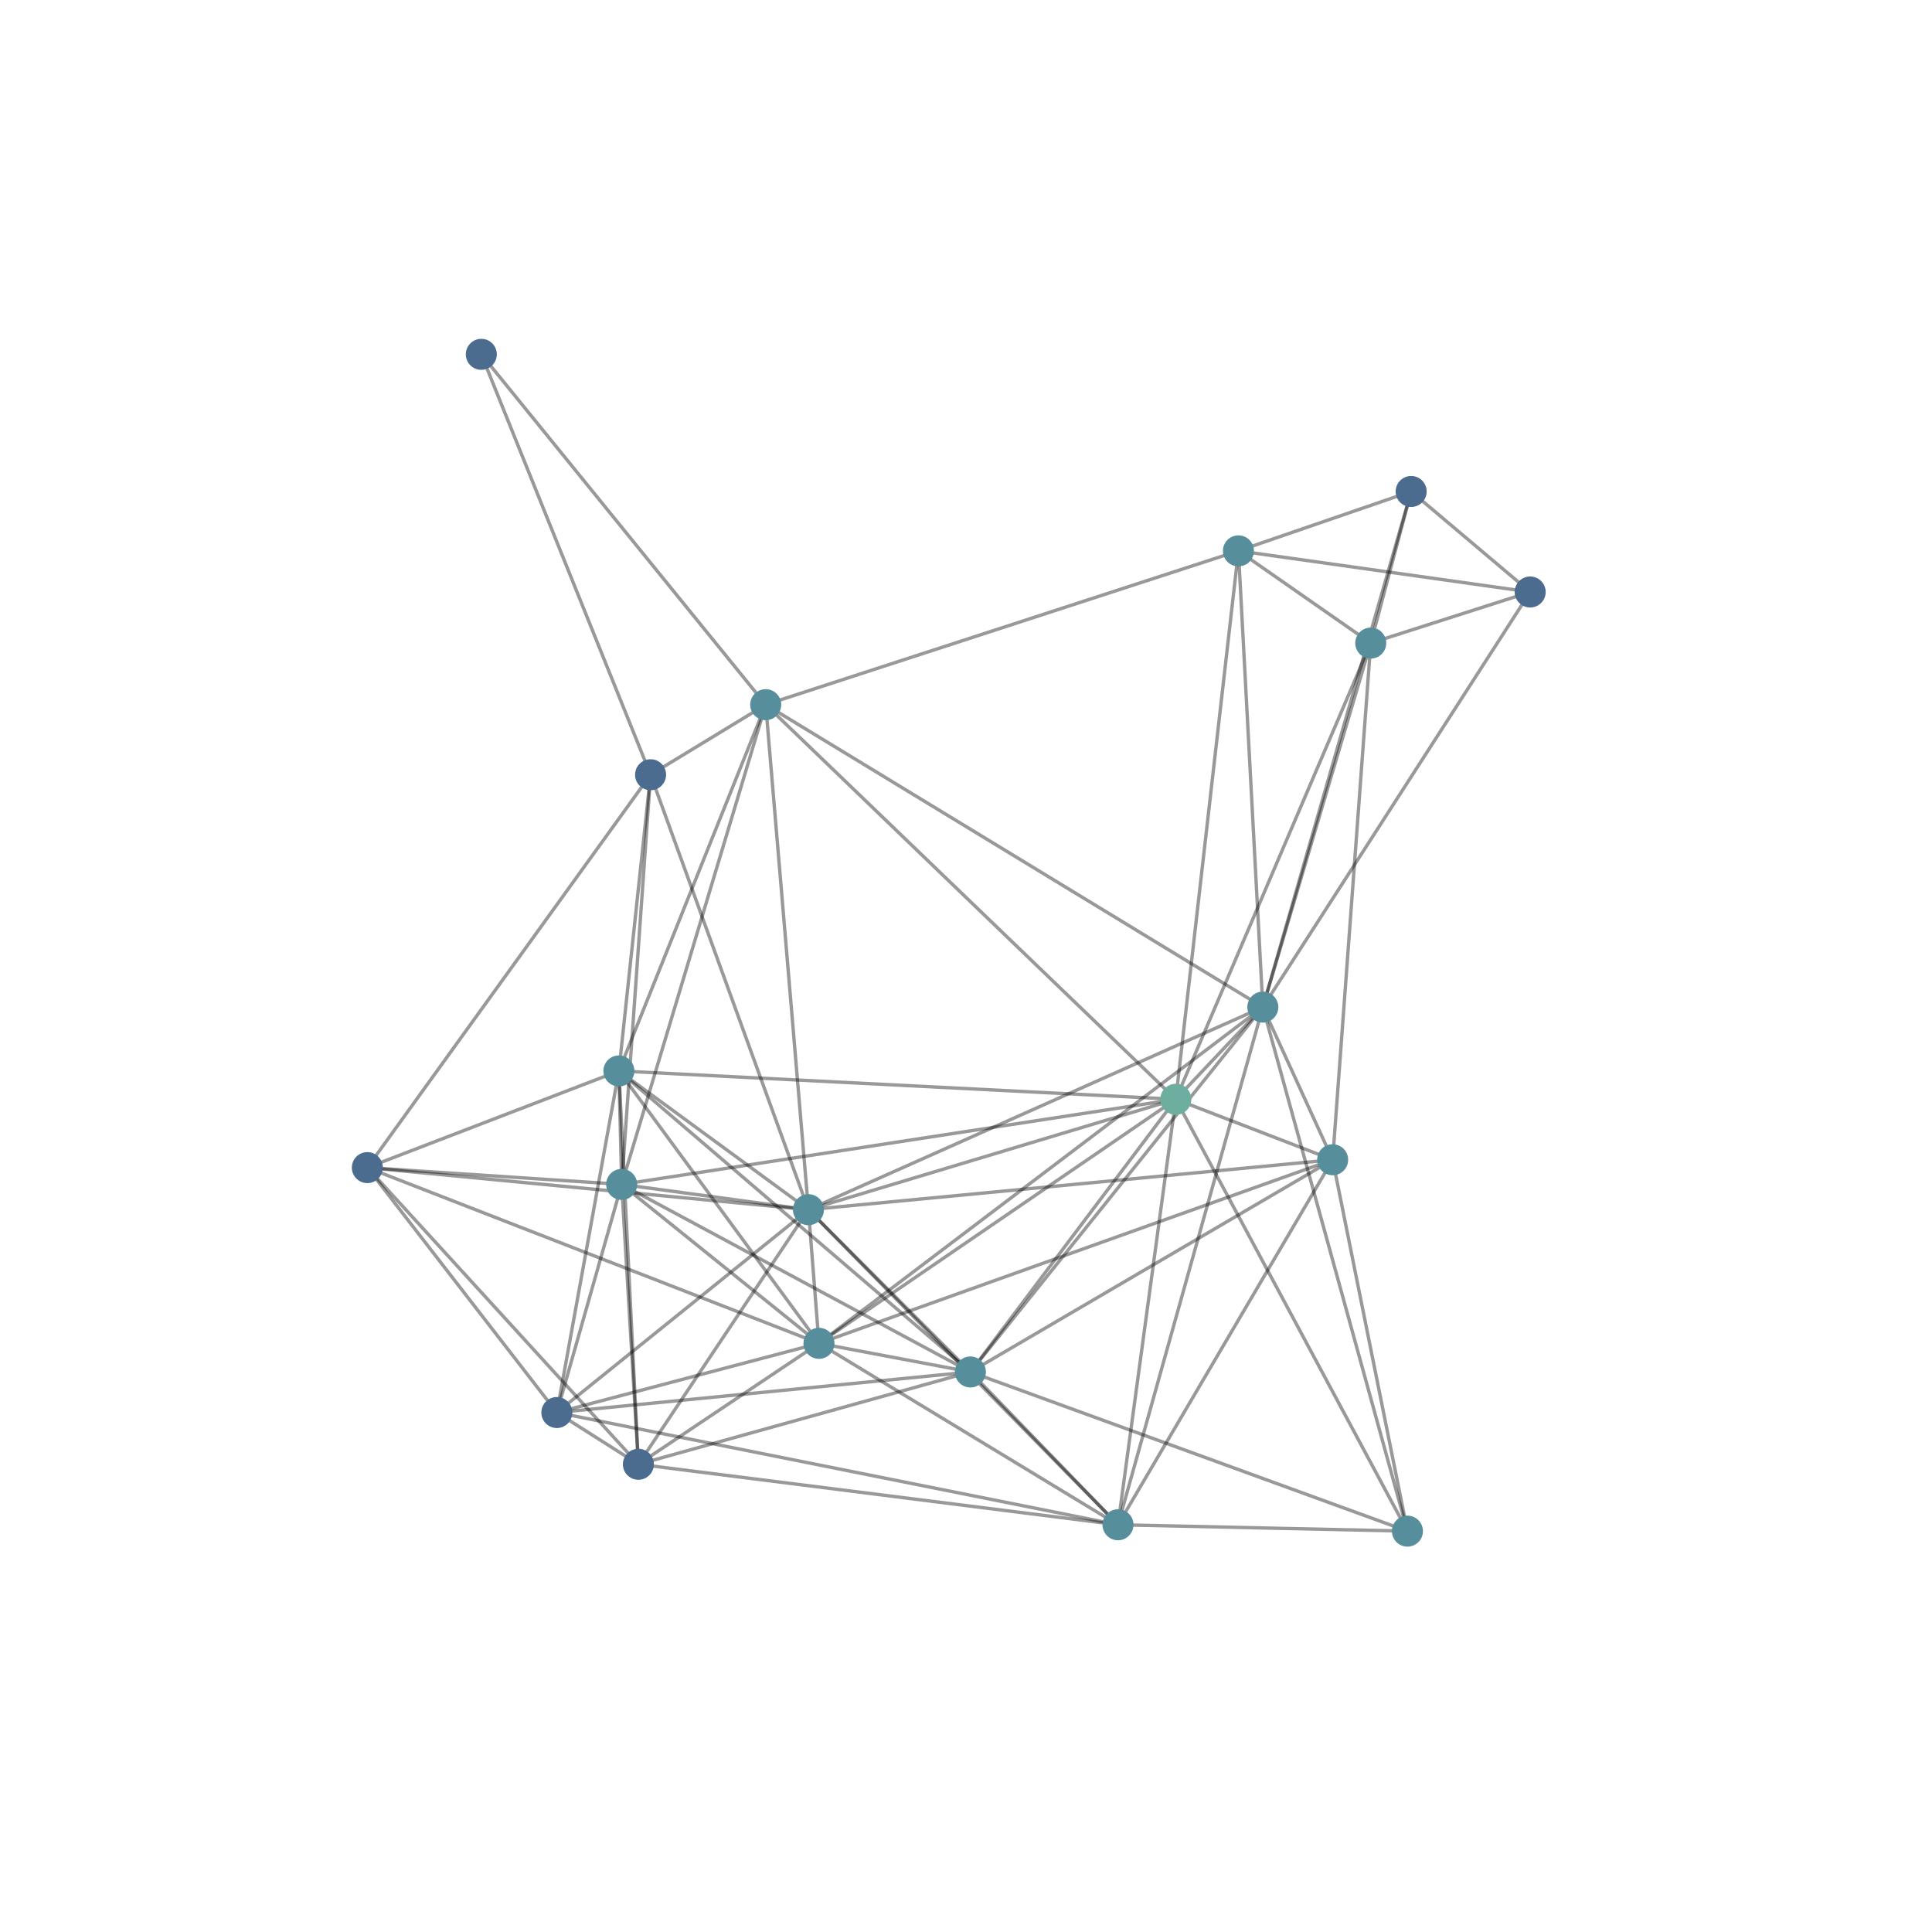
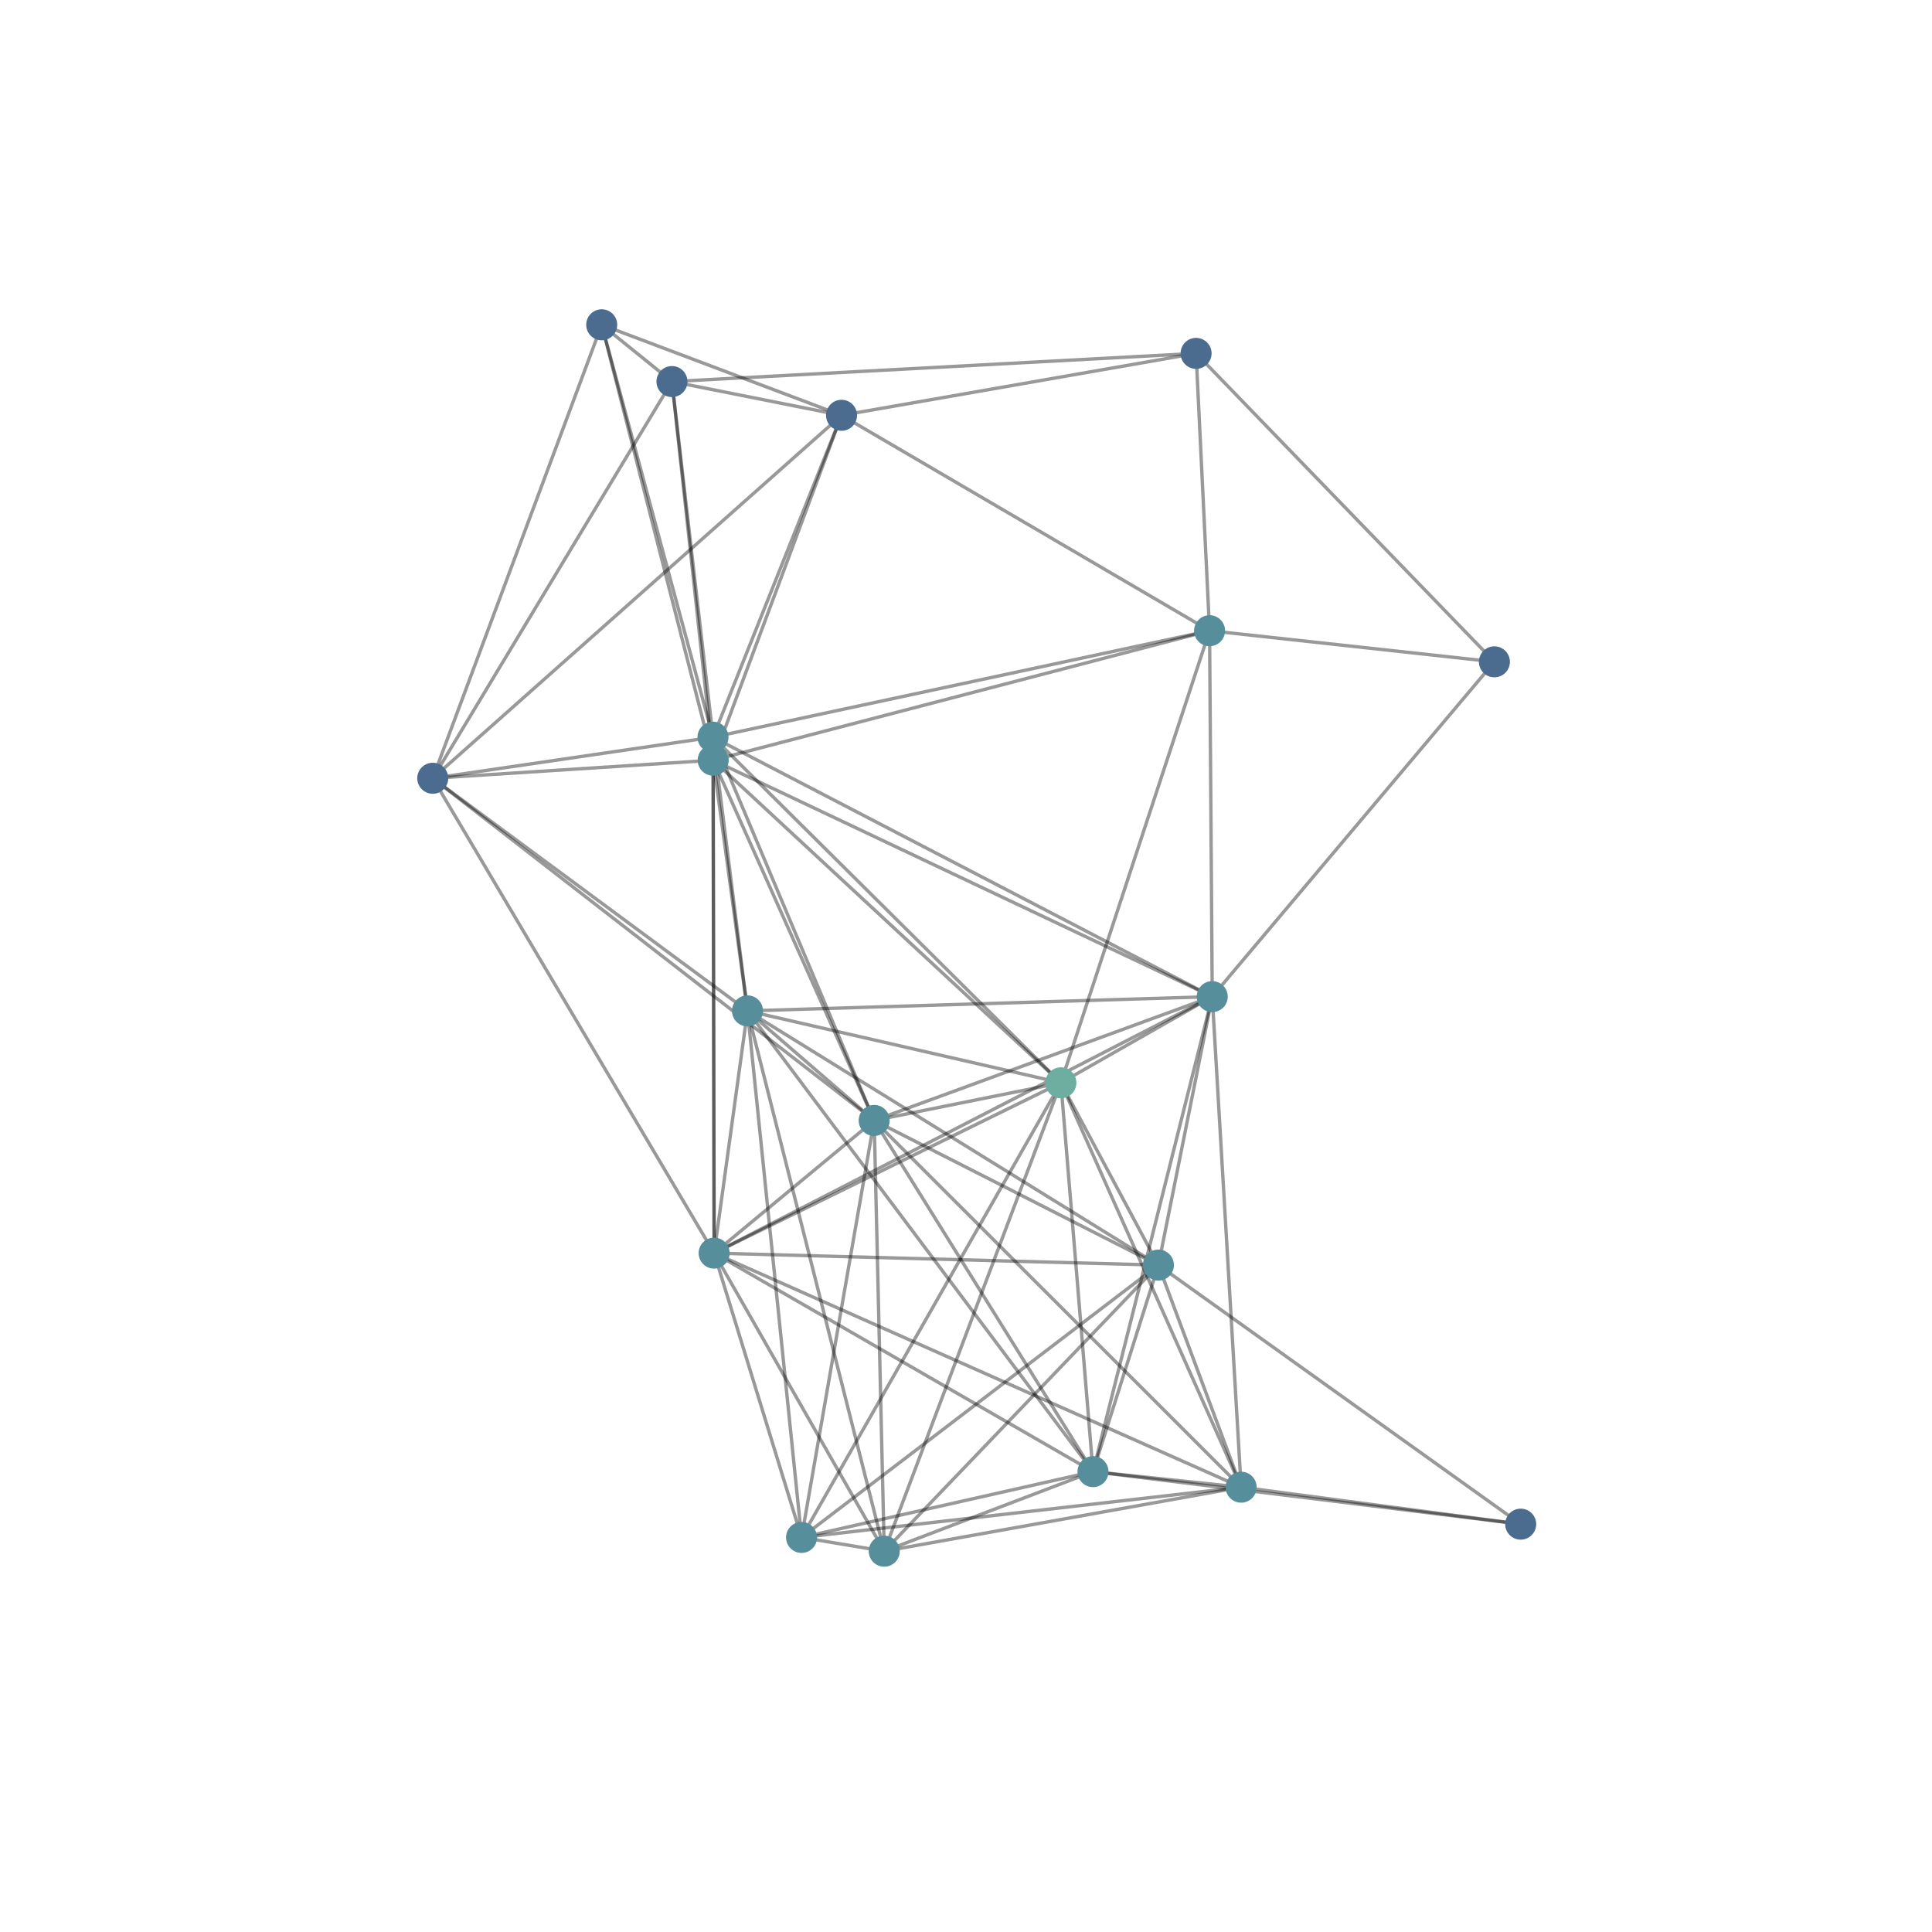
<svg xmlns="http://www.w3.org/2000/svg" xmlns:xlink="http://www.w3.org/1999/xlink" height="576pt" version="1.1" viewBox="0 0 576 576" width="576pt">
  <defs>
    <style type="text/css">
*{stroke-linecap:butt;stroke-linejoin:round;}
  </style>
  </defs>
  <g id="figure_1">
    <g id="patch_1">
      <path d="M 0 576  L 576 576  L 576 0  L 0 0  z " style="fill:#ffffff;" />
    </g>
    <g id="axes_1">
      <g id="LineCollection_1">
-         <path clip-path="url(#pd4b5b3261e)" d="M 376.498 300.258  L 369.221 164.236  " style="fill:none;stroke:#000000;stroke-opacity:0.4;" />
-         <path clip-path="url(#pd4b5b3261e)" d="M 376.498 300.258  L 228.287 210.09  " style="fill:none;stroke:#000000;stroke-opacity:0.4;" />
-         <path clip-path="url(#pd4b5b3261e)" d="M 376.498 300.258  L 289.311 409.031  " style="fill:none;stroke:#000000;stroke-opacity:0.4;" />
-         <path clip-path="url(#pd4b5b3261e)" d="M 376.498 300.258  L 456.205 176.493  " style="fill:none;stroke:#000000;stroke-opacity:0.4;" />
-         <path clip-path="url(#pd4b5b3261e)" d="M 376.498 300.258  L 244.163 400.496  " style="fill:none;stroke:#000000;stroke-opacity:0.4;" />
-         <path clip-path="url(#pd4b5b3261e)" d="M 376.498 300.258  L 241.024 360.654  " style="fill:none;stroke:#000000;stroke-opacity:0.4;" />
-         <path clip-path="url(#pd4b5b3261e)" d="M 376.498 300.258  L 419.608 456.49  " style="fill:none;stroke:#000000;stroke-opacity:0.4;" />
-         <path clip-path="url(#pd4b5b3261e)" d="M 376.498 300.258  L 333.313 454.589  " style="fill:none;stroke:#000000;stroke-opacity:0.4;" />
-         <path clip-path="url(#pd4b5b3261e)" d="M 376.498 300.258  L 350.549 327.737  " style="fill:none;stroke:#000000;stroke-opacity:0.4;" />
-         <path clip-path="url(#pd4b5b3261e)" d="M 376.498 300.258  L 420.718 146.527  " style="fill:none;stroke:#000000;stroke-opacity:0.4;" />
-         <path clip-path="url(#pd4b5b3261e)" d="M 376.498 300.258  L 397.315 345.766  " style="fill:none;stroke:#000000;stroke-opacity:0.4;" />
-         <path clip-path="url(#pd4b5b3261e)" d="M 376.498 300.258  L 408.67 191.725  " style="fill:none;stroke:#000000;stroke-opacity:0.4;" />
-         <path clip-path="url(#pd4b5b3261e)" d="M 408.67 191.725  L 369.221 164.236  " style="fill:none;stroke:#000000;stroke-opacity:0.4;" />
-         <path clip-path="url(#pd4b5b3261e)" d="M 408.67 191.725  L 456.205 176.493  " style="fill:none;stroke:#000000;stroke-opacity:0.4;" />
-         <path clip-path="url(#pd4b5b3261e)" d="M 408.67 191.725  L 350.549 327.737  " style="fill:none;stroke:#000000;stroke-opacity:0.4;" />
-         <path clip-path="url(#pd4b5b3261e)" d="M 408.67 191.725  L 420.718 146.527  " style="fill:none;stroke:#000000;stroke-opacity:0.4;" />
-         <path clip-path="url(#pd4b5b3261e)" d="M 408.67 191.725  L 397.315 345.766  " style="fill:none;stroke:#000000;stroke-opacity:0.4;" />
-         <path clip-path="url(#pd4b5b3261e)" d="M 190.326 436.552  L 184.515 319.285  " style="fill:none;stroke:#000000;stroke-opacity:0.4;" />
-         <path clip-path="url(#pd4b5b3261e)" d="M 190.326 436.552  L 289.311 409.031  " style="fill:none;stroke:#000000;stroke-opacity:0.4;" />
-         <path clip-path="url(#pd4b5b3261e)" d="M 190.326 436.552  L 185.343 353.116  " style="fill:none;stroke:#000000;stroke-opacity:0.4;" />
-         <path clip-path="url(#pd4b5b3261e)" d="M 190.326 436.552  L 244.163 400.496  " style="fill:none;stroke:#000000;stroke-opacity:0.4;" />
-         <path clip-path="url(#pd4b5b3261e)" d="M 190.326 436.552  L 241.024 360.654  " style="fill:none;stroke:#000000;stroke-opacity:0.4;" />
-         <path clip-path="url(#pd4b5b3261e)" d="M 190.326 436.552  L 166.016 421.125  " style="fill:none;stroke:#000000;stroke-opacity:0.4;" />
-         <path clip-path="url(#pd4b5b3261e)" d="M 190.326 436.552  L 109.518 348.106  " style="fill:none;stroke:#000000;stroke-opacity:0.4;" />
-         <path clip-path="url(#pd4b5b3261e)" d="M 190.326 436.552  L 333.313 454.589  " style="fill:none;stroke:#000000;stroke-opacity:0.4;" />
-         <path clip-path="url(#pd4b5b3261e)" d="M 397.315 345.766  L 289.311 409.031  " style="fill:none;stroke:#000000;stroke-opacity:0.4;" />
-         <path clip-path="url(#pd4b5b3261e)" d="M 397.315 345.766  L 244.163 400.496  " style="fill:none;stroke:#000000;stroke-opacity:0.4;" />
-         <path clip-path="url(#pd4b5b3261e)" d="M 397.315 345.766  L 241.024 360.654  " style="fill:none;stroke:#000000;stroke-opacity:0.4;" />
-         <path clip-path="url(#pd4b5b3261e)" d="M 397.315 345.766  L 419.608 456.49  " style="fill:none;stroke:#000000;stroke-opacity:0.4;" />
-         <path clip-path="url(#pd4b5b3261e)" d="M 397.315 345.766  L 333.313 454.589  " style="fill:none;stroke:#000000;stroke-opacity:0.4;" />
-         <path clip-path="url(#pd4b5b3261e)" d="M 397.315 345.766  L 350.549 327.737  " style="fill:none;stroke:#000000;stroke-opacity:0.4;" />
-         <path clip-path="url(#pd4b5b3261e)" d="M 420.718 146.527  L 369.221 164.236  " style="fill:none;stroke:#000000;stroke-opacity:0.4;" />
-         <path clip-path="url(#pd4b5b3261e)" d="M 420.718 146.527  L 456.205 176.493  " style="fill:none;stroke:#000000;stroke-opacity:0.4;" />
-         <path clip-path="url(#pd4b5b3261e)" d="M 350.549 327.737  L 369.221 164.236  " style="fill:none;stroke:#000000;stroke-opacity:0.4;" />
-         <path clip-path="url(#pd4b5b3261e)" d="M 350.549 327.737  L 228.287 210.09  " style="fill:none;stroke:#000000;stroke-opacity:0.4;" />
-         <path clip-path="url(#pd4b5b3261e)" d="M 350.549 327.737  L 184.515 319.285  " style="fill:none;stroke:#000000;stroke-opacity:0.4;" />
-         <path clip-path="url(#pd4b5b3261e)" d="M 350.549 327.737  L 289.311 409.031  " style="fill:none;stroke:#000000;stroke-opacity:0.4;" />
-         <path clip-path="url(#pd4b5b3261e)" d="M 350.549 327.737  L 185.343 353.116  " style="fill:none;stroke:#000000;stroke-opacity:0.4;" />
-         <path clip-path="url(#pd4b5b3261e)" d="M 350.549 327.737  L 244.163 400.496  " style="fill:none;stroke:#000000;stroke-opacity:0.4;" />
-         <path clip-path="url(#pd4b5b3261e)" d="M 350.549 327.737  L 241.024 360.654  " style="fill:none;stroke:#000000;stroke-opacity:0.4;" />
-         <path clip-path="url(#pd4b5b3261e)" d="M 350.549 327.737  L 419.608 456.49  " style="fill:none;stroke:#000000;stroke-opacity:0.4;" />
-         <path clip-path="url(#pd4b5b3261e)" d="M 350.549 327.737  L 333.313 454.589  " style="fill:none;stroke:#000000;stroke-opacity:0.4;" />
-         <path clip-path="url(#pd4b5b3261e)" d="M 333.313 454.589  L 289.311 409.031  " style="fill:none;stroke:#000000;stroke-opacity:0.4;" />
-         <path clip-path="url(#pd4b5b3261e)" d="M 333.313 454.589  L 244.163 400.496  " style="fill:none;stroke:#000000;stroke-opacity:0.4;" />
-         <path clip-path="url(#pd4b5b3261e)" d="M 333.313 454.589  L 241.024 360.654  " style="fill:none;stroke:#000000;stroke-opacity:0.4;" />
-         <path clip-path="url(#pd4b5b3261e)" d="M 333.313 454.589  L 166.016 421.125  " style="fill:none;stroke:#000000;stroke-opacity:0.4;" />
-         <path clip-path="url(#pd4b5b3261e)" d="M 333.313 454.589  L 419.608 456.49  " style="fill:none;stroke:#000000;stroke-opacity:0.4;" />
-         <path clip-path="url(#pd4b5b3261e)" d="M 193.959 230.975  L 143.498 105.641  " style="fill:none;stroke:#000000;stroke-opacity:0.4;" />
-         <path clip-path="url(#pd4b5b3261e)" d="M 193.959 230.975  L 228.287 210.09  " style="fill:none;stroke:#000000;stroke-opacity:0.4;" />
-         <path clip-path="url(#pd4b5b3261e)" d="M 193.959 230.975  L 184.515 319.285  " style="fill:none;stroke:#000000;stroke-opacity:0.4;" />
-         <path clip-path="url(#pd4b5b3261e)" d="M 193.959 230.975  L 185.343 353.116  " style="fill:none;stroke:#000000;stroke-opacity:0.4;" />
-         <path clip-path="url(#pd4b5b3261e)" d="M 193.959 230.975  L 241.024 360.654  " style="fill:none;stroke:#000000;stroke-opacity:0.4;" />
-         <path clip-path="url(#pd4b5b3261e)" d="M 193.959 230.975  L 109.518 348.106  " style="fill:none;stroke:#000000;stroke-opacity:0.4;" />
-         <path clip-path="url(#pd4b5b3261e)" d="M 419.608 456.49  L 289.311 409.031  " style="fill:none;stroke:#000000;stroke-opacity:0.4;" />
-         <path clip-path="url(#pd4b5b3261e)" d="M 109.518 348.106  L 184.515 319.285  " style="fill:none;stroke:#000000;stroke-opacity:0.4;" />
-         <path clip-path="url(#pd4b5b3261e)" d="M 109.518 348.106  L 185.343 353.116  " style="fill:none;stroke:#000000;stroke-opacity:0.4;" />
-         <path clip-path="url(#pd4b5b3261e)" d="M 109.518 348.106  L 244.163 400.496  " style="fill:none;stroke:#000000;stroke-opacity:0.4;" />
-         <path clip-path="url(#pd4b5b3261e)" d="M 109.518 348.106  L 241.024 360.654  " style="fill:none;stroke:#000000;stroke-opacity:0.4;" />
-         <path clip-path="url(#pd4b5b3261e)" d="M 109.518 348.106  L 166.016 421.125  " style="fill:none;stroke:#000000;stroke-opacity:0.4;" />
-         <path clip-path="url(#pd4b5b3261e)" d="M 166.016 421.125  L 184.515 319.285  " style="fill:none;stroke:#000000;stroke-opacity:0.4;" />
-         <path clip-path="url(#pd4b5b3261e)" d="M 166.016 421.125  L 289.311 409.031  " style="fill:none;stroke:#000000;stroke-opacity:0.4;" />
-         <path clip-path="url(#pd4b5b3261e)" d="M 166.016 421.125  L 185.343 353.116  " style="fill:none;stroke:#000000;stroke-opacity:0.4;" />
-         <path clip-path="url(#pd4b5b3261e)" d="M 166.016 421.125  L 244.163 400.496  " style="fill:none;stroke:#000000;stroke-opacity:0.4;" />
-         <path clip-path="url(#pd4b5b3261e)" d="M 166.016 421.125  L 241.024 360.654  " style="fill:none;stroke:#000000;stroke-opacity:0.4;" />
-         <path clip-path="url(#pd4b5b3261e)" d="M 241.024 360.654  L 228.287 210.09  " style="fill:none;stroke:#000000;stroke-opacity:0.4;" />
-         <path clip-path="url(#pd4b5b3261e)" d="M 241.024 360.654  L 184.515 319.285  " style="fill:none;stroke:#000000;stroke-opacity:0.4;" />
-         <path clip-path="url(#pd4b5b3261e)" d="M 241.024 360.654  L 289.311 409.031  " style="fill:none;stroke:#000000;stroke-opacity:0.4;" />
-         <path clip-path="url(#pd4b5b3261e)" d="M 241.024 360.654  L 185.343 353.116  " style="fill:none;stroke:#000000;stroke-opacity:0.4;" />
-         <path clip-path="url(#pd4b5b3261e)" d="M 241.024 360.654  L 244.163 400.496  " style="fill:none;stroke:#000000;stroke-opacity:0.4;" />
-         <path clip-path="url(#pd4b5b3261e)" d="M 244.163 400.496  L 184.515 319.285  " style="fill:none;stroke:#000000;stroke-opacity:0.4;" />
-         <path clip-path="url(#pd4b5b3261e)" d="M 244.163 400.496  L 289.311 409.031  " style="fill:none;stroke:#000000;stroke-opacity:0.4;" />
-         <path clip-path="url(#pd4b5b3261e)" d="M 244.163 400.496  L 185.343 353.116  " style="fill:none;stroke:#000000;stroke-opacity:0.4;" />
-         <path clip-path="url(#pd4b5b3261e)" d="M 185.343 353.116  L 228.287 210.09  " style="fill:none;stroke:#000000;stroke-opacity:0.4;" />
-         <path clip-path="url(#pd4b5b3261e)" d="M 185.343 353.116  L 184.515 319.285  " style="fill:none;stroke:#000000;stroke-opacity:0.4;" />
-         <path clip-path="url(#pd4b5b3261e)" d="M 185.343 353.116  L 289.311 409.031  " style="fill:none;stroke:#000000;stroke-opacity:0.4;" />
-         <path clip-path="url(#pd4b5b3261e)" d="M 456.205 176.493  L 369.221 164.236  " style="fill:none;stroke:#000000;stroke-opacity:0.4;" />
-         <path clip-path="url(#pd4b5b3261e)" d="M 289.311 409.031  L 184.515 319.285  " style="fill:none;stroke:#000000;stroke-opacity:0.4;" />
-         <path clip-path="url(#pd4b5b3261e)" d="M 184.515 319.285  L 228.287 210.09  " style="fill:none;stroke:#000000;stroke-opacity:0.4;" />
-         <path clip-path="url(#pd4b5b3261e)" d="M 228.287 210.09  L 143.498 105.641  " style="fill:none;stroke:#000000;stroke-opacity:0.4;" />
-         <path clip-path="url(#pd4b5b3261e)" d="M 228.287 210.09  L 369.221 164.236  " style="fill:none;stroke:#000000;stroke-opacity:0.4;" />
+         <path clip-path="url(#p2e4f2ac7da)" d="M 260.624 334.044  L 263.625 462.465  " style="fill:none;stroke:#000000;stroke-opacity:0.4;" />
+         <path clip-path="url(#p2e4f2ac7da)" d="M 260.624 334.044  L 238.974 458.367  " style="fill:none;stroke:#000000;stroke-opacity:0.4;" />
+         <path clip-path="url(#p2e4f2ac7da)" d="M 260.624 334.044  L 325.863 438.75  " style="fill:none;stroke:#000000;stroke-opacity:0.4;" />
+         <path clip-path="url(#p2e4f2ac7da)" d="M 260.624 334.044  L 361.415 297.133  " style="fill:none;stroke:#000000;stroke-opacity:0.4;" />
+         <path clip-path="url(#p2e4f2ac7da)" d="M 260.624 334.044  L 345.362 377.169  " style="fill:none;stroke:#000000;stroke-opacity:0.4;" />
+         <path clip-path="url(#p2e4f2ac7da)" d="M 260.624 334.044  L 212.625 226.643  " style="fill:none;stroke:#000000;stroke-opacity:0.4;" />
+         <path clip-path="url(#p2e4f2ac7da)" d="M 260.624 334.044  L 316.289 322.826  " style="fill:none;stroke:#000000;stroke-opacity:0.4;" />
+         <path clip-path="url(#p2e4f2ac7da)" d="M 260.624 334.044  L 212.572 219.782  " style="fill:none;stroke:#000000;stroke-opacity:0.4;" />
+         <path clip-path="url(#p2e4f2ac7da)" d="M 260.624 334.044  L 222.854 301.382  " style="fill:none;stroke:#000000;stroke-opacity:0.4;" />
+         <path clip-path="url(#p2e4f2ac7da)" d="M 260.624 334.044  L 129.022 232.026  " style="fill:none;stroke:#000000;stroke-opacity:0.4;" />
+         <path clip-path="url(#p2e4f2ac7da)" d="M 260.624 334.044  L 370.028 443.385  " style="fill:none;stroke:#000000;stroke-opacity:0.4;" />
+         <path clip-path="url(#p2e4f2ac7da)" d="M 260.624 334.044  L 212.911 373.605  " style="fill:none;stroke:#000000;stroke-opacity:0.4;" />
+         <path clip-path="url(#p2e4f2ac7da)" d="M 200.332 113.759  L 179.392 96.832  " style="fill:none;stroke:#000000;stroke-opacity:0.4;" />
+         <path clip-path="url(#p2e4f2ac7da)" d="M 200.332 113.759  L 356.597 105.355  " style="fill:none;stroke:#000000;stroke-opacity:0.4;" />
+         <path clip-path="url(#p2e4f2ac7da)" d="M 200.332 113.759  L 212.625 226.643  " style="fill:none;stroke:#000000;stroke-opacity:0.4;" />
+         <path clip-path="url(#p2e4f2ac7da)" d="M 200.332 113.759  L 250.894 123.816  " style="fill:none;stroke:#000000;stroke-opacity:0.4;" />
+         <path clip-path="url(#p2e4f2ac7da)" d="M 200.332 113.759  L 212.572 219.782  " style="fill:none;stroke:#000000;stroke-opacity:0.4;" />
+         <path clip-path="url(#p2e4f2ac7da)" d="M 200.332 113.759  L 129.022 232.026  " style="fill:none;stroke:#000000;stroke-opacity:0.4;" />
+         <path clip-path="url(#p2e4f2ac7da)" d="M 212.911 373.605  L 263.625 462.465  " style="fill:none;stroke:#000000;stroke-opacity:0.4;" />
+         <path clip-path="url(#p2e4f2ac7da)" d="M 212.911 373.605  L 238.974 458.367  " style="fill:none;stroke:#000000;stroke-opacity:0.4;" />
+         <path clip-path="url(#p2e4f2ac7da)" d="M 212.911 373.605  L 325.863 438.75  " style="fill:none;stroke:#000000;stroke-opacity:0.4;" />
+         <path clip-path="url(#p2e4f2ac7da)" d="M 212.911 373.605  L 361.415 297.133  " style="fill:none;stroke:#000000;stroke-opacity:0.4;" />
+         <path clip-path="url(#p2e4f2ac7da)" d="M 212.911 373.605  L 345.362 377.169  " style="fill:none;stroke:#000000;stroke-opacity:0.4;" />
+         <path clip-path="url(#p2e4f2ac7da)" d="M 212.911 373.605  L 212.625 226.643  " style="fill:none;stroke:#000000;stroke-opacity:0.4;" />
+         <path clip-path="url(#p2e4f2ac7da)" d="M 212.911 373.605  L 316.289 322.826  " style="fill:none;stroke:#000000;stroke-opacity:0.4;" />
+         <path clip-path="url(#p2e4f2ac7da)" d="M 212.911 373.605  L 212.572 219.782  " style="fill:none;stroke:#000000;stroke-opacity:0.4;" />
+         <path clip-path="url(#p2e4f2ac7da)" d="M 212.911 373.605  L 222.854 301.382  " style="fill:none;stroke:#000000;stroke-opacity:0.4;" />
+         <path clip-path="url(#p2e4f2ac7da)" d="M 212.911 373.605  L 129.022 232.026  " style="fill:none;stroke:#000000;stroke-opacity:0.4;" />
+         <path clip-path="url(#p2e4f2ac7da)" d="M 212.911 373.605  L 370.028 443.385  " style="fill:none;stroke:#000000;stroke-opacity:0.4;" />
+         <path clip-path="url(#p2e4f2ac7da)" d="M 445.536 197.314  L 360.616 188.034  " style="fill:none;stroke:#000000;stroke-opacity:0.4;" />
+         <path clip-path="url(#p2e4f2ac7da)" d="M 445.536 197.314  L 356.597 105.355  " style="fill:none;stroke:#000000;stroke-opacity:0.4;" />
+         <path clip-path="url(#p2e4f2ac7da)" d="M 445.536 197.314  L 361.415 297.133  " style="fill:none;stroke:#000000;stroke-opacity:0.4;" />
+         <path clip-path="url(#p2e4f2ac7da)" d="M 370.028 443.385  L 263.625 462.465  " style="fill:none;stroke:#000000;stroke-opacity:0.4;" />
+         <path clip-path="url(#p2e4f2ac7da)" d="M 370.028 443.385  L 238.974 458.367  " style="fill:none;stroke:#000000;stroke-opacity:0.4;" />
+         <path clip-path="url(#p2e4f2ac7da)" d="M 370.028 443.385  L 325.863 438.75  " style="fill:none;stroke:#000000;stroke-opacity:0.4;" />
+         <path clip-path="url(#p2e4f2ac7da)" d="M 370.028 443.385  L 361.415 297.133  " style="fill:none;stroke:#000000;stroke-opacity:0.4;" />
+         <path clip-path="url(#p2e4f2ac7da)" d="M 370.028 443.385  L 453.375 454.406  " style="fill:none;stroke:#000000;stroke-opacity:0.4;" />
+         <path clip-path="url(#p2e4f2ac7da)" d="M 370.028 443.385  L 345.362 377.169  " style="fill:none;stroke:#000000;stroke-opacity:0.4;" />
+         <path clip-path="url(#p2e4f2ac7da)" d="M 370.028 443.385  L 316.289 322.826  " style="fill:none;stroke:#000000;stroke-opacity:0.4;" />
+         <path clip-path="url(#p2e4f2ac7da)" d="M 129.022 232.026  L 179.392 96.832  " style="fill:none;stroke:#000000;stroke-opacity:0.4;" />
+         <path clip-path="url(#p2e4f2ac7da)" d="M 129.022 232.026  L 212.625 226.643  " style="fill:none;stroke:#000000;stroke-opacity:0.4;" />
+         <path clip-path="url(#p2e4f2ac7da)" d="M 129.022 232.026  L 250.894 123.816  " style="fill:none;stroke:#000000;stroke-opacity:0.4;" />
+         <path clip-path="url(#p2e4f2ac7da)" d="M 129.022 232.026  L 212.572 219.782  " style="fill:none;stroke:#000000;stroke-opacity:0.4;" />
+         <path clip-path="url(#p2e4f2ac7da)" d="M 129.022 232.026  L 222.854 301.382  " style="fill:none;stroke:#000000;stroke-opacity:0.4;" />
+         <path clip-path="url(#p2e4f2ac7da)" d="M 222.854 301.382  L 263.625 462.465  " style="fill:none;stroke:#000000;stroke-opacity:0.4;" />
+         <path clip-path="url(#p2e4f2ac7da)" d="M 222.854 301.382  L 238.974 458.367  " style="fill:none;stroke:#000000;stroke-opacity:0.4;" />
+         <path clip-path="url(#p2e4f2ac7da)" d="M 222.854 301.382  L 325.863 438.75  " style="fill:none;stroke:#000000;stroke-opacity:0.4;" />
+         <path clip-path="url(#p2e4f2ac7da)" d="M 222.854 301.382  L 361.415 297.133  " style="fill:none;stroke:#000000;stroke-opacity:0.4;" />
+         <path clip-path="url(#p2e4f2ac7da)" d="M 222.854 301.382  L 345.362 377.169  " style="fill:none;stroke:#000000;stroke-opacity:0.4;" />
+         <path clip-path="url(#p2e4f2ac7da)" d="M 222.854 301.382  L 212.625 226.643  " style="fill:none;stroke:#000000;stroke-opacity:0.4;" />
+         <path clip-path="url(#p2e4f2ac7da)" d="M 222.854 301.382  L 316.289 322.826  " style="fill:none;stroke:#000000;stroke-opacity:0.4;" />
+         <path clip-path="url(#p2e4f2ac7da)" d="M 222.854 301.382  L 212.572 219.782  " style="fill:none;stroke:#000000;stroke-opacity:0.4;" />
+         <path clip-path="url(#p2e4f2ac7da)" d="M 212.572 219.782  L 179.392 96.832  " style="fill:none;stroke:#000000;stroke-opacity:0.4;" />
+         <path clip-path="url(#p2e4f2ac7da)" d="M 212.572 219.782  L 360.616 188.034  " style="fill:none;stroke:#000000;stroke-opacity:0.4;" />
+         <path clip-path="url(#p2e4f2ac7da)" d="M 212.572 219.782  L 361.415 297.133  " style="fill:none;stroke:#000000;stroke-opacity:0.4;" />
+         <path clip-path="url(#p2e4f2ac7da)" d="M 212.572 219.782  L 212.625 226.643  " style="fill:none;stroke:#000000;stroke-opacity:0.4;" />
+         <path clip-path="url(#p2e4f2ac7da)" d="M 212.572 219.782  L 250.894 123.816  " style="fill:none;stroke:#000000;stroke-opacity:0.4;" />
+         <path clip-path="url(#p2e4f2ac7da)" d="M 212.572 219.782  L 316.289 322.826  " style="fill:none;stroke:#000000;stroke-opacity:0.4;" />
+         <path clip-path="url(#p2e4f2ac7da)" d="M 316.289 322.826  L 263.625 462.465  " style="fill:none;stroke:#000000;stroke-opacity:0.4;" />
+         <path clip-path="url(#p2e4f2ac7da)" d="M 316.289 322.826  L 238.974 458.367  " style="fill:none;stroke:#000000;stroke-opacity:0.4;" />
+         <path clip-path="url(#p2e4f2ac7da)" d="M 316.289 322.826  L 325.863 438.75  " style="fill:none;stroke:#000000;stroke-opacity:0.4;" />
+         <path clip-path="url(#p2e4f2ac7da)" d="M 316.289 322.826  L 360.616 188.034  " style="fill:none;stroke:#000000;stroke-opacity:0.4;" />
+         <path clip-path="url(#p2e4f2ac7da)" d="M 316.289 322.826  L 361.415 297.133  " style="fill:none;stroke:#000000;stroke-opacity:0.4;" />
+         <path clip-path="url(#p2e4f2ac7da)" d="M 316.289 322.826  L 345.362 377.169  " style="fill:none;stroke:#000000;stroke-opacity:0.4;" />
+         <path clip-path="url(#p2e4f2ac7da)" d="M 316.289 322.826  L 212.625 226.643  " style="fill:none;stroke:#000000;stroke-opacity:0.4;" />
+         <path clip-path="url(#p2e4f2ac7da)" d="M 250.894 123.816  L 179.392 96.832  " style="fill:none;stroke:#000000;stroke-opacity:0.4;" />
+         <path clip-path="url(#p2e4f2ac7da)" d="M 250.894 123.816  L 360.616 188.034  " style="fill:none;stroke:#000000;stroke-opacity:0.4;" />
+         <path clip-path="url(#p2e4f2ac7da)" d="M 250.894 123.816  L 356.597 105.355  " style="fill:none;stroke:#000000;stroke-opacity:0.4;" />
+         <path clip-path="url(#p2e4f2ac7da)" d="M 250.894 123.816  L 212.625 226.643  " style="fill:none;stroke:#000000;stroke-opacity:0.4;" />
+         <path clip-path="url(#p2e4f2ac7da)" d="M 212.625 226.643  L 179.392 96.832  " style="fill:none;stroke:#000000;stroke-opacity:0.4;" />
+         <path clip-path="url(#p2e4f2ac7da)" d="M 212.625 226.643  L 360.616 188.034  " style="fill:none;stroke:#000000;stroke-opacity:0.4;" />
+         <path clip-path="url(#p2e4f2ac7da)" d="M 212.625 226.643  L 361.415 297.133  " style="fill:none;stroke:#000000;stroke-opacity:0.4;" />
+         <path clip-path="url(#p2e4f2ac7da)" d="M 345.362 377.169  L 263.625 462.465  " style="fill:none;stroke:#000000;stroke-opacity:0.4;" />
+         <path clip-path="url(#p2e4f2ac7da)" d="M 345.362 377.169  L 238.974 458.367  " style="fill:none;stroke:#000000;stroke-opacity:0.4;" />
+         <path clip-path="url(#p2e4f2ac7da)" d="M 345.362 377.169  L 325.863 438.75  " style="fill:none;stroke:#000000;stroke-opacity:0.4;" />
+         <path clip-path="url(#p2e4f2ac7da)" d="M 345.362 377.169  L 361.415 297.133  " style="fill:none;stroke:#000000;stroke-opacity:0.4;" />
+         <path clip-path="url(#p2e4f2ac7da)" d="M 345.362 377.169  L 453.375 454.406  " style="fill:none;stroke:#000000;stroke-opacity:0.4;" />
+         <path clip-path="url(#p2e4f2ac7da)" d="M 453.375 454.406  L 325.863 438.75  " style="fill:none;stroke:#000000;stroke-opacity:0.4;" />
+         <path clip-path="url(#p2e4f2ac7da)" d="M 361.415 297.133  L 325.863 438.75  " style="fill:none;stroke:#000000;stroke-opacity:0.4;" />
+         <path clip-path="url(#p2e4f2ac7da)" d="M 361.415 297.133  L 360.616 188.034  " style="fill:none;stroke:#000000;stroke-opacity:0.4;" />
+         <path clip-path="url(#p2e4f2ac7da)" d="M 356.597 105.355  L 360.616 188.034  " style="fill:none;stroke:#000000;stroke-opacity:0.4;" />
+         <path clip-path="url(#p2e4f2ac7da)" d="M 325.863 438.75  L 263.625 462.465  " style="fill:none;stroke:#000000;stroke-opacity:0.4;" />
+         <path clip-path="url(#p2e4f2ac7da)" d="M 325.863 438.75  L 238.974 458.367  " style="fill:none;stroke:#000000;stroke-opacity:0.4;" />
+         <path clip-path="url(#p2e4f2ac7da)" d="M 238.974 458.367  L 263.625 462.465  " style="fill:none;stroke:#000000;stroke-opacity:0.4;" />
      </g>
      <g id="PathCollection_1">
        <defs>
-           <path d="M 0 4.472  C 1.186 4.472 2.324 4.001 3.162 3.162  C 4.001 2.324 4.472 1.186 4.472 0  C 4.472 -1.186 4.001 -2.324 3.162 -3.162  C 2.324 -4.001 1.186 -4.472 0 -4.472  C -1.186 -4.472 -2.324 -4.001 -3.162 -3.162  C -4.001 -2.324 -4.472 -1.186 -4.472 0  C -4.472 1.186 -4.001 2.324 -3.162 3.162  C -2.324 4.001 -1.186 4.472 0 4.472  z " id="C0_0_6cf2399d74" />
+           <path d="M 0 4.472  C 1.186 4.472 2.324 4.001 3.162 3.162  C 4.001 2.324 4.472 1.186 4.472 0  C 4.472 -1.186 4.001 -2.324 3.162 -3.162  C 2.324 -4.001 1.186 -4.472 0 -4.472  C -1.186 -4.472 -2.324 -4.001 -3.162 -3.162  C -4.001 -2.324 -4.472 -1.186 -4.472 0  C -4.472 1.186 -4.001 2.324 -3.162 3.162  C -2.324 4.001 -1.186 4.472 0 4.472  z " id="C0_0_29bf80312f" />
        </defs>
-         <g clip-path="url(#pd4b5b3261e)">
-           <use style="fill:#6daea1;stroke:#6daea1;stroke-width:0.3;" x="350.549" xlink:href="#C0_0_6cf2399d74" y="327.737" />
+         <g clip-path="url(#p2e4f2ac7da)">
+           <use style="fill:#6daea1;stroke:#6daea1;stroke-width:0.3;" x="316.289" xlink:href="#C0_0_29bf80312f" y="322.826" />
        </g>
-         <g clip-path="url(#pd4b5b3261e)">
-           <use style="fill:#578e9b;stroke:#578e9b;stroke-width:0.3;" x="369.221" xlink:href="#C0_0_6cf2399d74" y="164.236" />
+         <g clip-path="url(#p2e4f2ac7da)">
+           <use style="fill:#578e9b;stroke:#578e9b;stroke-width:0.3;" x="263.625" xlink:href="#C0_0_29bf80312f" y="462.465" />
        </g>
-         <g clip-path="url(#pd4b5b3261e)">
-           <use style="fill:#578e9b;stroke:#578e9b;stroke-width:0.3;" x="228.287" xlink:href="#C0_0_6cf2399d74" y="210.09" />
+         <g clip-path="url(#p2e4f2ac7da)">
+           <use style="fill:#578e9b;stroke:#578e9b;stroke-width:0.3;" x="238.974" xlink:href="#C0_0_29bf80312f" y="458.367" />
        </g>
-         <g clip-path="url(#pd4b5b3261e)">
-           <use style="fill:#578e9b;stroke:#578e9b;stroke-width:0.3;" x="184.515" xlink:href="#C0_0_6cf2399d74" y="319.285" />
+         <g clip-path="url(#p2e4f2ac7da)">
+           <use style="fill:#578e9b;stroke:#578e9b;stroke-width:0.3;" x="325.863" xlink:href="#C0_0_29bf80312f" y="438.75" />
        </g>
-         <g clip-path="url(#pd4b5b3261e)">
-           <use style="fill:#578e9b;stroke:#578e9b;stroke-width:0.3;" x="289.311" xlink:href="#C0_0_6cf2399d74" y="409.031" />
+         <g clip-path="url(#p2e4f2ac7da)">
+           <use style="fill:#578e9b;stroke:#578e9b;stroke-width:0.3;" x="360.616" xlink:href="#C0_0_29bf80312f" y="188.034" />
        </g>
-         <g clip-path="url(#pd4b5b3261e)">
-           <use style="fill:#578e9b;stroke:#578e9b;stroke-width:0.3;" x="185.343" xlink:href="#C0_0_6cf2399d74" y="353.116" />
+         <g clip-path="url(#p2e4f2ac7da)">
+           <use style="fill:#578e9b;stroke:#578e9b;stroke-width:0.3;" x="361.415" xlink:href="#C0_0_29bf80312f" y="297.133" />
        </g>
-         <g clip-path="url(#pd4b5b3261e)">
-           <use style="fill:#578e9b;stroke:#578e9b;stroke-width:0.3;" x="244.163" xlink:href="#C0_0_6cf2399d74" y="400.496" />
+         <g clip-path="url(#p2e4f2ac7da)">
+           <use style="fill:#578e9b;stroke:#578e9b;stroke-width:0.3;" x="345.362" xlink:href="#C0_0_29bf80312f" y="377.169" />
        </g>
-         <g clip-path="url(#pd4b5b3261e)">
-           <use style="fill:#578e9b;stroke:#578e9b;stroke-width:0.3;" x="241.024" xlink:href="#C0_0_6cf2399d74" y="360.654" />
+         <g clip-path="url(#p2e4f2ac7da)">
+           <use style="fill:#578e9b;stroke:#578e9b;stroke-width:0.3;" x="212.625" xlink:href="#C0_0_29bf80312f" y="226.643" />
        </g>
-         <g clip-path="url(#pd4b5b3261e)">
-           <use style="fill:#578e9b;stroke:#578e9b;stroke-width:0.3;" x="419.608" xlink:href="#C0_0_6cf2399d74" y="456.49" />
+         <g clip-path="url(#p2e4f2ac7da)">
+           <use style="fill:#578e9b;stroke:#578e9b;stroke-width:0.3;" x="260.624" xlink:href="#C0_0_29bf80312f" y="334.044" />
        </g>
-         <g clip-path="url(#pd4b5b3261e)">
-           <use style="fill:#578e9b;stroke:#578e9b;stroke-width:0.3;" x="333.313" xlink:href="#C0_0_6cf2399d74" y="454.589" />
+         <g clip-path="url(#p2e4f2ac7da)">
+           <use style="fill:#578e9b;stroke:#578e9b;stroke-width:0.3;" x="212.911" xlink:href="#C0_0_29bf80312f" y="373.605" />
        </g>
-         <g clip-path="url(#pd4b5b3261e)">
-           <use style="fill:#578e9b;stroke:#578e9b;stroke-width:0.3;" x="376.498" xlink:href="#C0_0_6cf2399d74" y="300.258" />
+         <g clip-path="url(#p2e4f2ac7da)">
+           <use style="fill:#578e9b;stroke:#578e9b;stroke-width:0.3;" x="370.028" xlink:href="#C0_0_29bf80312f" y="443.385" />
        </g>
-         <g clip-path="url(#pd4b5b3261e)">
-           <use style="fill:#578e9b;stroke:#578e9b;stroke-width:0.3;" x="408.67" xlink:href="#C0_0_6cf2399d74" y="191.725" />
+         <g clip-path="url(#p2e4f2ac7da)">
+           <use style="fill:#578e9b;stroke:#578e9b;stroke-width:0.3;" x="222.854" xlink:href="#C0_0_29bf80312f" y="301.382" />
        </g>
-         <g clip-path="url(#pd4b5b3261e)">
-           <use style="fill:#578e9b;stroke:#578e9b;stroke-width:0.3;" x="397.315" xlink:href="#C0_0_6cf2399d74" y="345.766" />
+         <g clip-path="url(#p2e4f2ac7da)">
+           <use style="fill:#578e9b;stroke:#578e9b;stroke-width:0.3;" x="212.572" xlink:href="#C0_0_29bf80312f" y="219.782" />
        </g>
-         <g clip-path="url(#pd4b5b3261e)">
-           <use style="fill:#4b6c8e;stroke:#4b6c8e;stroke-width:0.3;" x="420.718" xlink:href="#C0_0_6cf2399d74" y="146.527" />
+         <g clip-path="url(#p2e4f2ac7da)">
+           <use style="fill:#4b6c8e;stroke:#4b6c8e;stroke-width:0.3;" x="453.375" xlink:href="#C0_0_29bf80312f" y="454.406" />
        </g>
-         <g clip-path="url(#pd4b5b3261e)">
-           <use style="fill:#4b6c8e;stroke:#4b6c8e;stroke-width:0.3;" x="456.205" xlink:href="#C0_0_6cf2399d74" y="176.493" />
+         <g clip-path="url(#p2e4f2ac7da)">
+           <use style="fill:#4b6c8e;stroke:#4b6c8e;stroke-width:0.3;" x="445.536" xlink:href="#C0_0_29bf80312f" y="197.314" />
        </g>
-         <g clip-path="url(#pd4b5b3261e)">
-           <use style="fill:#4b6c8e;stroke:#4b6c8e;stroke-width:0.3;" x="143.498" xlink:href="#C0_0_6cf2399d74" y="105.641" />
+         <g clip-path="url(#p2e4f2ac7da)">
+           <use style="fill:#4b6c8e;stroke:#4b6c8e;stroke-width:0.3;" x="250.894" xlink:href="#C0_0_29bf80312f" y="123.816" />
        </g>
-         <g clip-path="url(#pd4b5b3261e)">
-           <use style="fill:#4b6c8e;stroke:#4b6c8e;stroke-width:0.3;" x="193.959" xlink:href="#C0_0_6cf2399d74" y="230.975" />
+         <g clip-path="url(#p2e4f2ac7da)">
+           <use style="fill:#4b6c8e;stroke:#4b6c8e;stroke-width:0.3;" x="356.597" xlink:href="#C0_0_29bf80312f" y="105.355" />
        </g>
-         <g clip-path="url(#pd4b5b3261e)">
-           <use style="fill:#4b6c8e;stroke:#4b6c8e;stroke-width:0.3;" x="190.326" xlink:href="#C0_0_6cf2399d74" y="436.552" />
+         <g clip-path="url(#p2e4f2ac7da)">
+           <use style="fill:#4b6c8e;stroke:#4b6c8e;stroke-width:0.3;" x="179.392" xlink:href="#C0_0_29bf80312f" y="96.832" />
        </g>
-         <g clip-path="url(#pd4b5b3261e)">
-           <use style="fill:#4b6c8e;stroke:#4b6c8e;stroke-width:0.3;" x="109.518" xlink:href="#C0_0_6cf2399d74" y="348.106" />
+         <g clip-path="url(#p2e4f2ac7da)">
+           <use style="fill:#4b6c8e;stroke:#4b6c8e;stroke-width:0.3;" x="200.332" xlink:href="#C0_0_29bf80312f" y="113.759" />
        </g>
-         <g clip-path="url(#pd4b5b3261e)">
-           <use style="fill:#4b6c8e;stroke:#4b6c8e;stroke-width:0.3;" x="166.016" xlink:href="#C0_0_6cf2399d74" y="421.125" />
+         <g clip-path="url(#p2e4f2ac7da)">
+           <use style="fill:#4b6c8e;stroke:#4b6c8e;stroke-width:0.3;" x="129.022" xlink:href="#C0_0_29bf80312f" y="232.026" />
        </g>
      </g>
    </g>
  </g>
  <defs>
-     <clipPath id="pd4b5b3261e">
+     <clipPath id="p2e4f2ac7da">
      <rect height="443.52" width="446.4" x="72" y="69.12" />
    </clipPath>
  </defs>
</svg>
